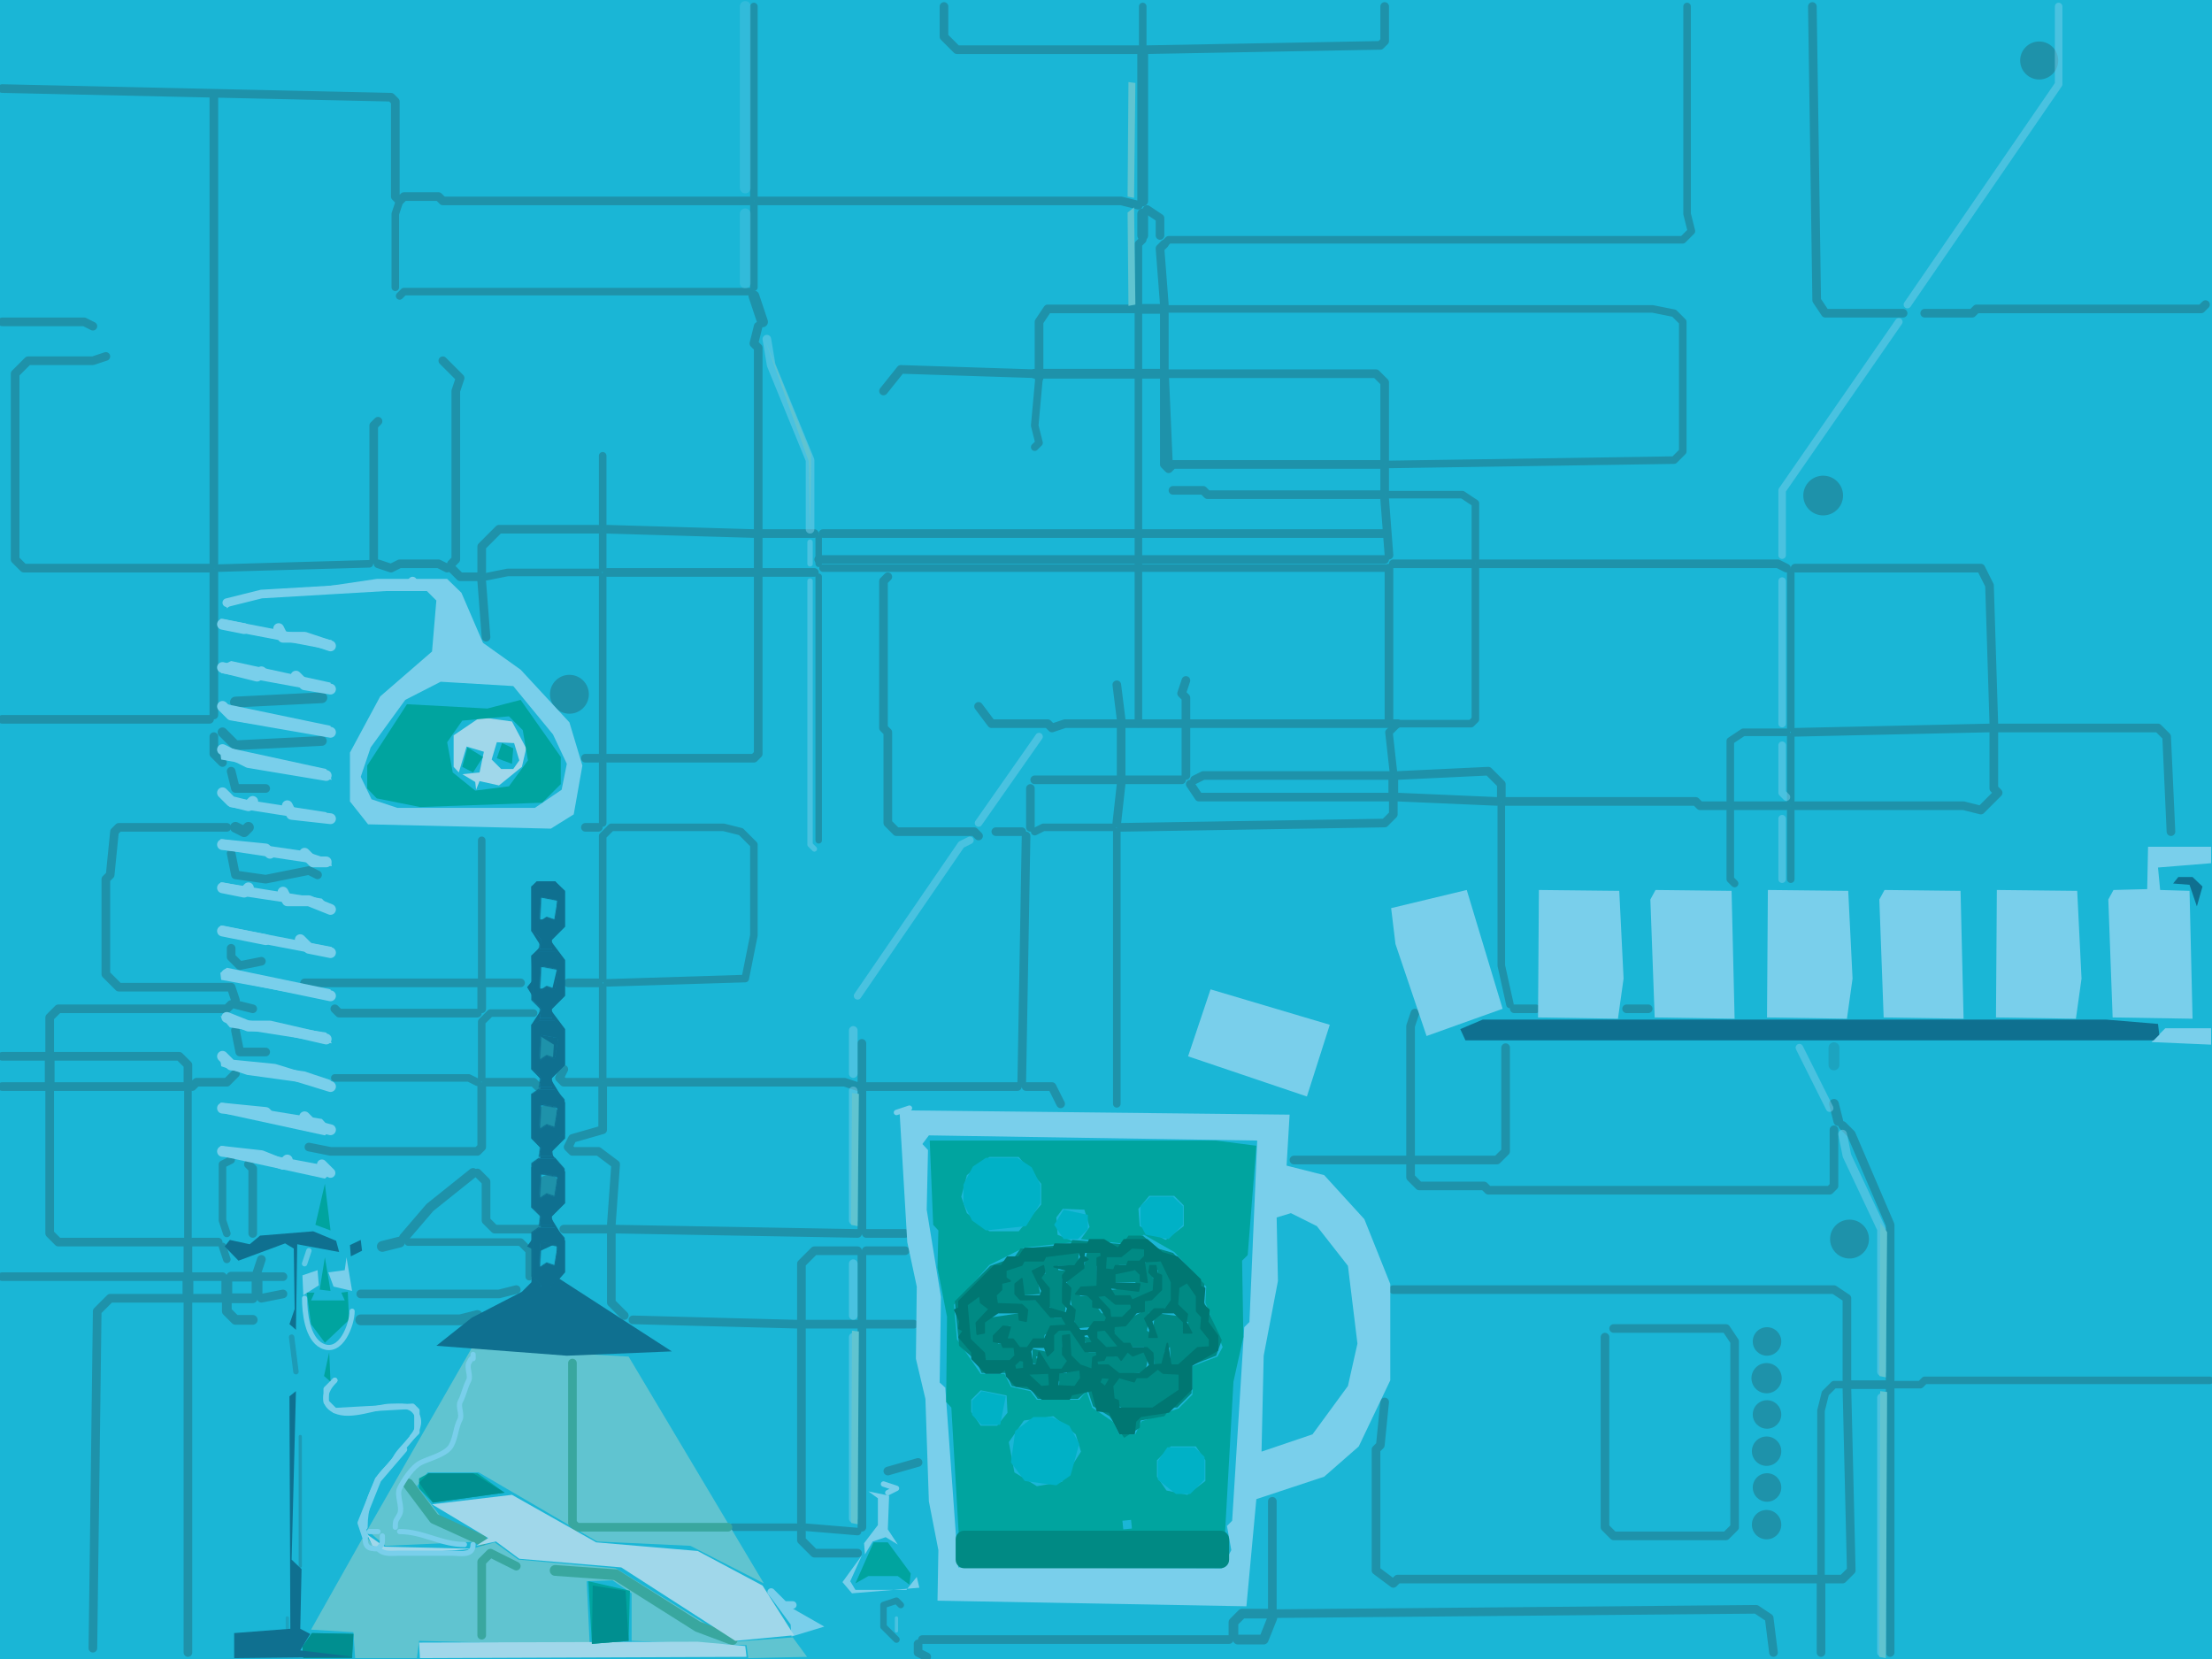
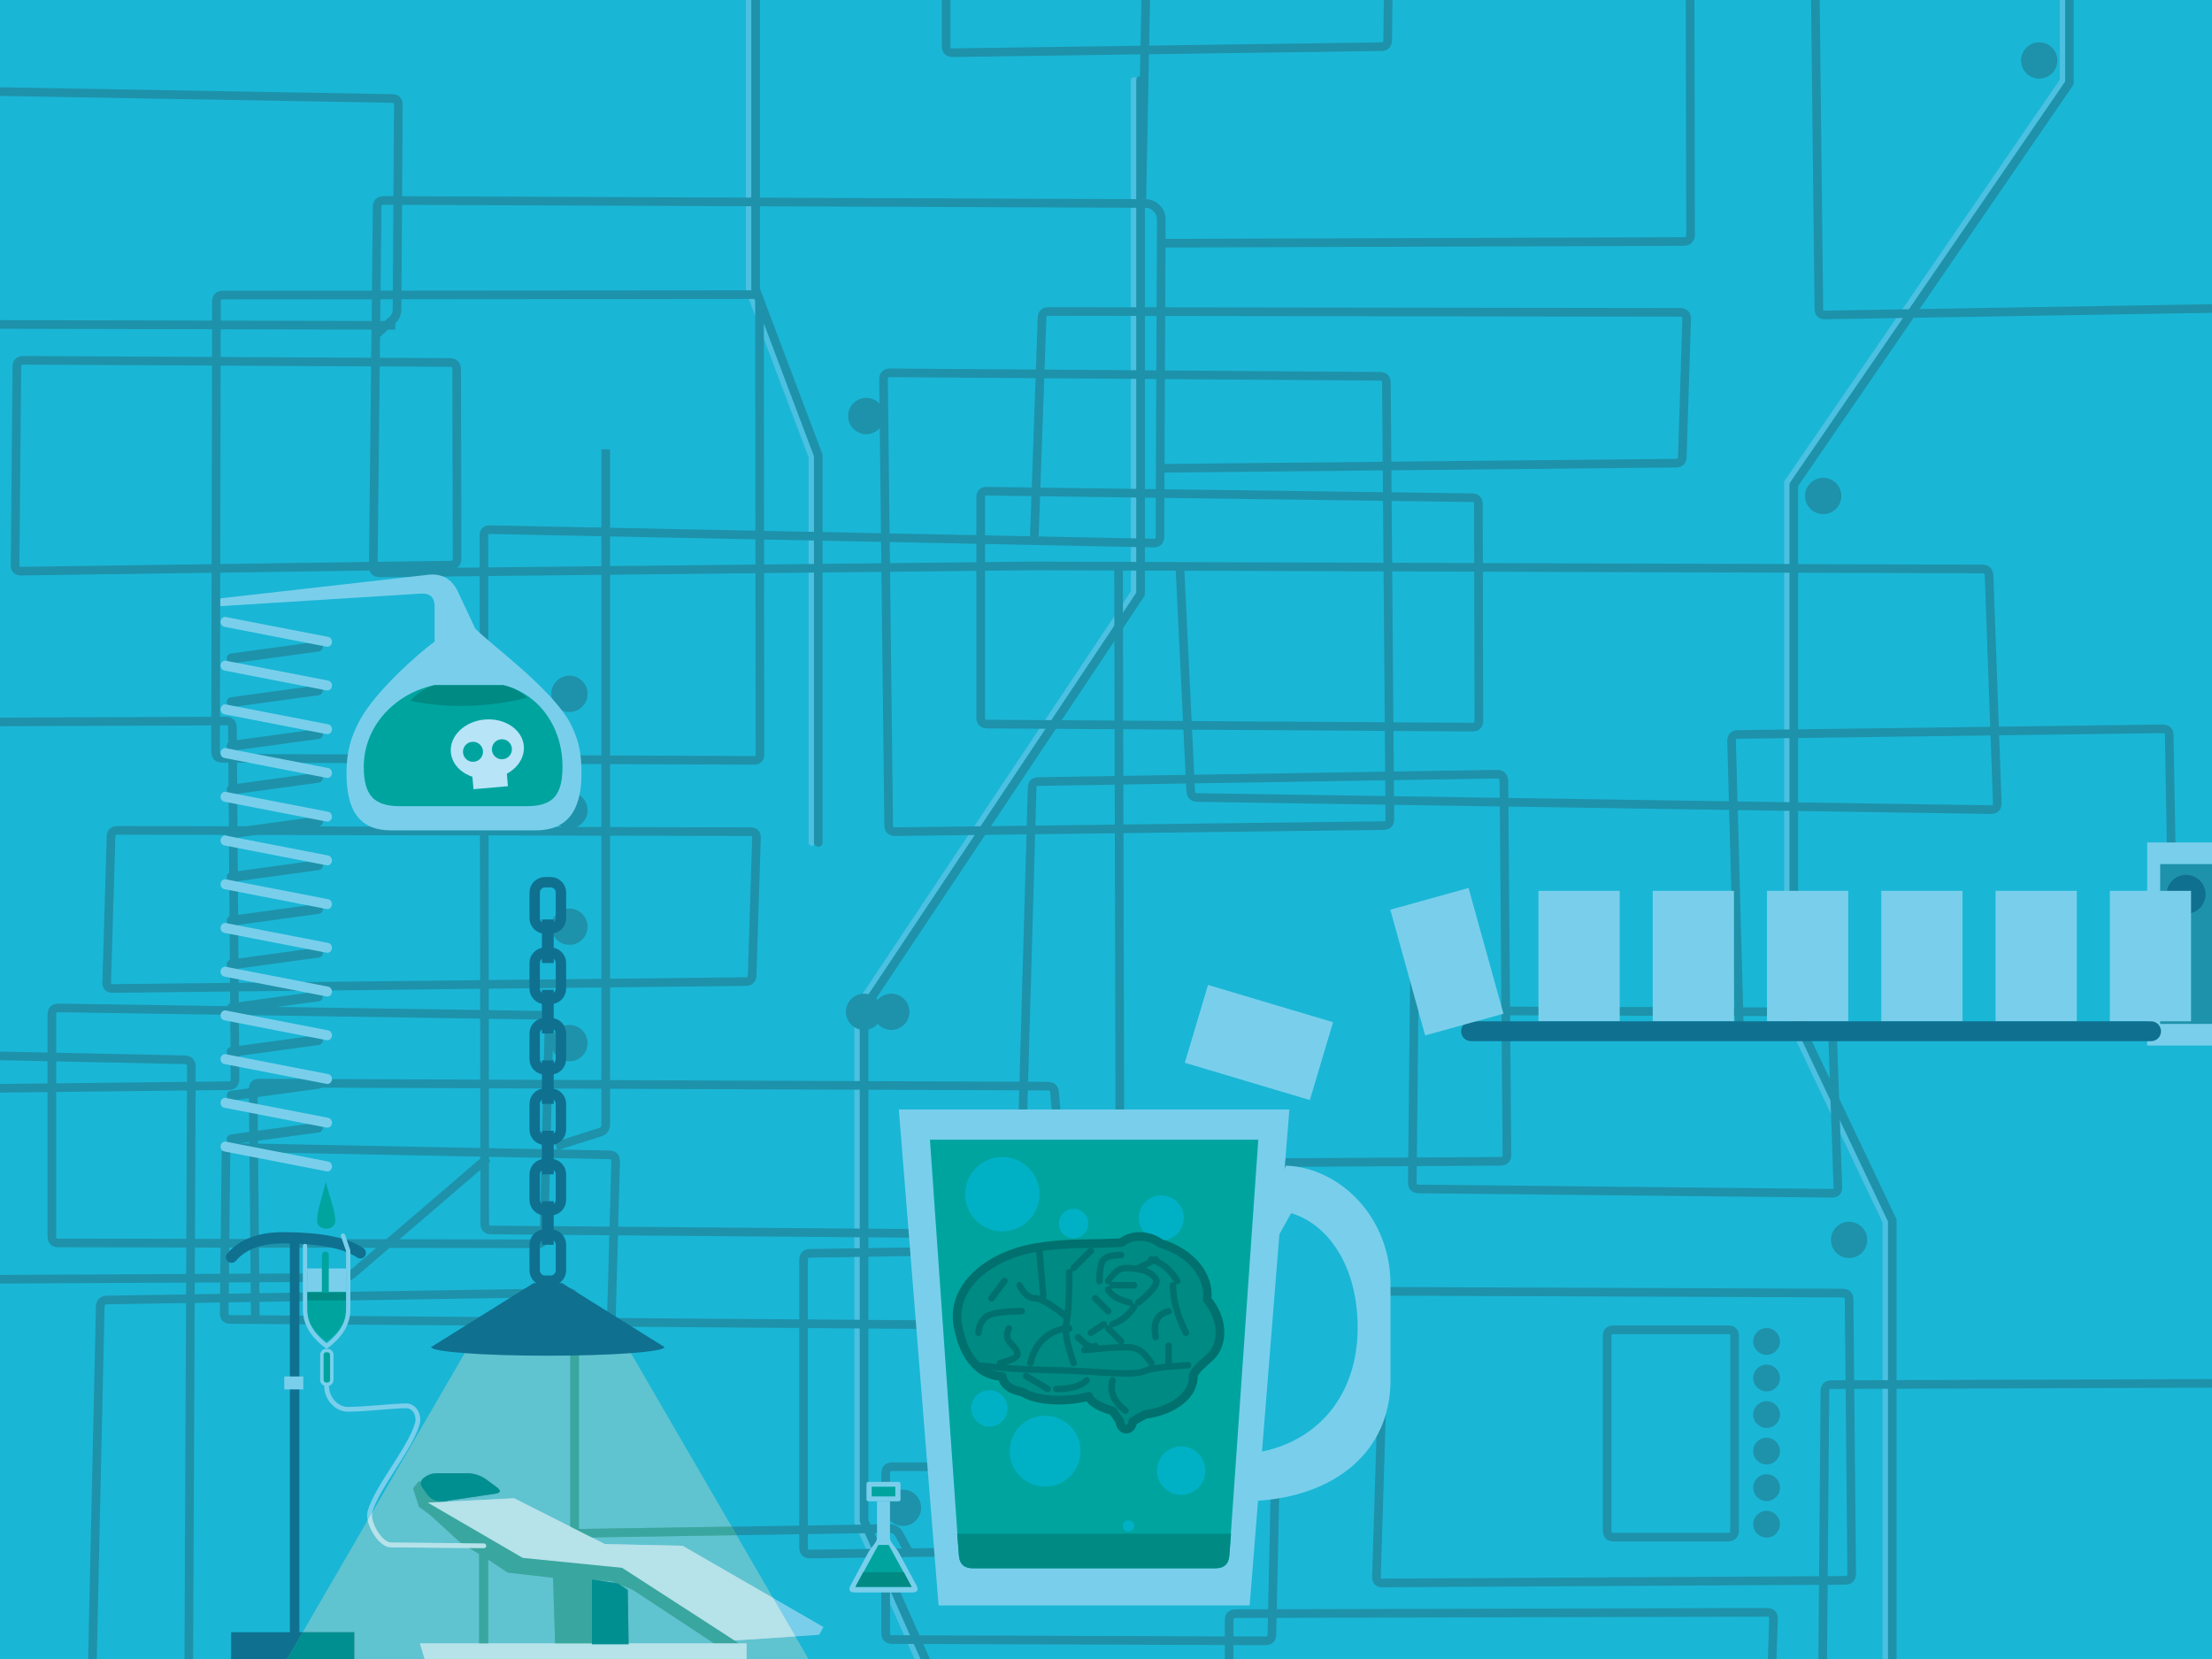
<svg xmlns="http://www.w3.org/2000/svg" viewBox="0 0 512 384" width="512" height="384">
-   <rect width="512" height="384" fill="#1ab6d6" />
-   <g id="lines">
-     <path fill="none" stroke="#1e92aa" stroke-width="0.75" stroke-opacity="0.5" stroke-linecap="round" stroke-linejoin="round" d="M66.5 374.5l0 3" />
-     <path fill="none" stroke="#1e92aa" stroke-width="2.5" stroke-opacity="0.5" stroke-linecap="round" stroke-linejoin="round" d="M424.5 246.5l0-4" />
-     <path fill="none" stroke="#1e92aa" stroke-width="0.75" stroke-opacity="0.75" stroke-linecap="round" stroke-linejoin="round" d="M69.5 332.5l0 30" />
-     <path fill="none" stroke="#1e92aa" stroke-width="1.25" stroke-opacity="0.75" stroke-linecap="round" stroke-linejoin="round" d="M67.5 309.5l1 8" />
-     <path fill="none" stroke="#1e92aa" stroke-width="1.5" stroke-opacity="1" stroke-linecap="round" stroke-linejoin="round" d="M189.5 130.5l0-6m0 9 0 61m19 177-1-1-3 1 0 5 3 3" />
-     <path fill="none" stroke="#1e92aa" stroke-width="1.75" stroke-opacity="1" stroke-linecap="round" stroke-linejoin="round" d="M258.5 255.5l0-63m-119-18 0-41m372 186-66 0-1 1-6 0m-298-93 32-1 2-10 0-21-3-3-4-1-26 0-1 1m-18 103 0-6-2-2-26 0m96-156 12 0m147 101-2-9 0-37m-77-115 112 0 5 1 2 2 0 30-2 2-66 1m-209 128 1-1 10 0m-11 1-1 1 0 13m-1 1-2-1-31 0m15-181 1-1 80 0m-123 64 35-1m-42 122 0 34m298-157 0-13-3-2-17 0m92 55-10 0-3 2 0 14m-261 41 0-33 1-1m-1-61 0-8m183 45 1-1 17 0 1-1 0-35m-19 37-1 1 1 9m-59-108 0-14 1-1m-66 299-12-1m53-161 2-1 16 0m-205 94-1-3 0-13 2-1m121-223 0-44m89 102 0-16m-152 107 0 32m279-225 0 48 1 4-2 2-119 0-1 1m-5-55 0 9m150 160 0 15m0-53 0 36m-362 123-1-3m188-185 1-1-1-4 1-11m-101 34 0-16m-48-56 0 17m323 137 0-16m-275 62 0-21m-1-96-21 0-5 1m289 71-1-1 0-16m-226-140 0 19m89 19 0-13m163 248-2 0-2 2-1 4 0 38m-282-188 0 14m45 163-15 0m-78-304 1-3m110 85 119 0m-58-28 0 64m0-82 0 82" />
-     <path fill="none" stroke="#1e92aa" stroke-width="2" stroke-opacity="1" stroke-linecap="round" stroke-linejoin="round" d="M175.5 124.5l0 7m-132 251 0-81m372-115 39 0 4 1 4-4-1-1 0-13m-203-2-12 0m-106 8 34 0 1-1 0-41m109 246-71 0m-136-146 1 1 32 0m216 33 0-30 1-3m-303-152-3 1-15 0-3 3 0 43 2 2 43 0m353 55 12 0m-364-21 0-33m-49 119 10 0m312 47 102 0 3 2 0 19m-229 40-10 0-3-3 0-2m-164-279-2-1-19 0m299 194 26 0m-184 17 0 16 3 3m121-293 54-1 1-1 0-8m1 130 0 35m-279 129-42 0m52-104-25 0-1 1-1 10-1 1 0 22 3 3 26 0 1 3m84 19-8 0-1-1 1-2m70 59 11 0m58-219 0 20 1 1m-183 22 3 1 2-1 9 0 2 1m-103 35 48 0m275 18 23 1m9 48-5 0m-76-67 0-5-1-1 1-3m-75 196 0-46m-13-1 12 0m-67-79 7 0m182 97-1 10-1 1 0 28 4 3 1-1 97 0m-145-198 45 0m90 215-1-8-3-2-111 1m-236-79 1-3m198-101 1-9m-59 108 9 0m-151-56-4-1m86 52-10 0m307 98 0-61m-201-71 1-57m190 128 1 42-2 2-4 0m-223-60 0-15m38-39 6 0 2 4m-135-122-4 0-2-2m7 120 0 14-1 1-34 0-5-1m119-142 12 0m-160 164-29 0-2-2 0-33m174 53 0-13 3-3 10 0m144-159 69 0 2 1m-142-18 7 0 1 1 40 0m-227-68-1-1 0-22-1-1-90-2m92 26 1-1 8 0 1 1 71 0m-61 181 8 0m342-59 37 0 2 2 1 22m-326-69 12 0m12 128 35 0m40-70 2 3 44 0m-267 64-2 2-7 0-1 1m215-85-1-8m179 161 0-36-9-21-2-2m-103-81 21-1 3 3 0 3m-121-21 3 4 13 0 1 1m-194-38 0-31m271 7 0-18-2-2-48 0m-249 295 1-78 3-3 17 0m252 47 0 25m-32-286-21 0m-106 105 3 0m-87 109-7 0m131-178 0-42-1-1 1-4m51 118-1-1-18 0-2-2 0-21-1-1 0-34 1-1m-145 167 5-1m445-229-1 1-52 0-1 1-11 0m-372 130-2-1-10 2-7-1-1-5m-11 54-30 0m227-165-31-1-4 5m-134 137 40 0m351-60-1-32-2-4-43 0m-155 49 13 0m146-179 1 68 2 3 18 0m-171 13 0-13m159 248 8 0m-168-266 0-4-3-2m-90-2 84 0 4 1m-198 248-5 0m140-10 9 0m-199-41-10 0m57 25 1 1 0 15m77-110 3 0m-87 120-7 0m215-104 61-1 2-2 0-3m-137 167 0-45m-46-56 0 10-7 2-1 2 1 1 6 0 4 3-1 14m58 1 0-32m-88-118 1 13m-69 141 0 6m241-165 36 0m-277 121 0-4-2-2-29 0m228-159 0-11 2-3 20 0m-158 59 1-1 0-39 1-3-4-4m38 49 34 0m207 101-5 0m-171 107 7-2m-36-206 12 0m-64 119-1-1-11 0m-52-28-5 1-2-2 0-2m87-97 34 1m225 63-6 0-1-1-44 0m-237 48 0-5m152-217-42 0-3-3 0-7m42 166 13 0m47-52 1 13m-271 159-6 0m155-46 0 9m225 11 0 13-1 1-79 0-1-1-15 0-2-2 0-3m-142 37-38-1m-6-55 55 0 3 1m-144-13 1 5 6 0m177-61 0 9m31-135-1 1 1 13m-145 214-10 0-2-2 0-9-2-2m311 111 0-16m-279-82 56 1m124-155 18 0m-229 2 0-6 4-4 23 0m322 46-45 1m-201 214-2-1 0-2m-161-204-2-2 0-4m221-62 1-1 48 0m2 72-43 0-2 1m-223 52-1 1-39 0-2 2 0 8m50-61-7 0-1-4m66 120-4 1-32 0m175-119-19 0m35-12 0 11m-188-50 0-31 1-1m149 95-6 0m90-79 0-5m-61 60 0 11m89 63 0 24-2 2-19 0m46 39 26 0 2 3 0 43-2 2-26 0-2-2 0-44m-113-142 17 0m-29 0-3 1m27-82-8 0m-23 0 29 0m1-1 1 23m-221-9 0-77.9m220 65.9 0-2m-67 38 118.6 0m-79.6-37-2 0m45 43-95 0m51-44 0 2m20 80-14 0m27 0 50 0m-49 1 0-7m-15 7 0-2" />
-     <path fill="none" stroke="#1e92aa" stroke-width="2.25" stroke-opacity="1" stroke-linecap="round" stroke-linejoin="round" d="M322.5 180.5l0 3m-271-14 3 3 20-1m220 203-2 5-6 0m-18-293-4 0m0-15 4 0m-216 230 0 2 2 2 4 0m366-50 1 4m-414-9 0-5m274 133 0-3 2-2 6 0m-235-73-5 0m5-5-5 0m40-9 6-7 10-8m155-185-25 0" />
-     <path fill="none" stroke="#1e92aa" stroke-width="2.5" stroke-opacity="1" stroke-linecap="round" stroke-linejoin="round" d="M110.5 304.5l-4 1-23 0m181-259 0-34m-190 149-20 1m210-108 0-5m-221 247 0 3m9-3 0 3m122-231 2 6m-84 213-4 1m-34-97 2 1 1-1m2 105 0 3" />
+   <defs>
+     <g id="network">
+       <path d="M0 21.2l90.8 1.6q1.4 0 1.4 1.5l-.3 47.3q0 1.5-1.1 2.5L87 77.5M51.6 68.3l122.7-.1q1.5 0 1.5 1.5l.1 104.9q0 1.5-1.5 1.4l-123-.5q-1.5 0-1.5-1.5l.2-104.2q0-1.5 1.5-1.5zM265.2 0l-.9 46M213 285.5l-99.3-.8q-1.5 0-1.5-1.5L112 124q0-1.5 1.5-1.4L267 125.7q1.5 0 1.5-1.5l0-1.7q0-1.5 0-3l.3-68.7q0-1.5-1.1-2.6l-.1-.1q-1-1-2.5-1L88.8 46.4q-1.5 0-1.5 1.5l-.9 83.2q0 1.5 1.5 1.5L238.5 131q1.5 0 3 0l217.3.7q1.5 0 1.6 1.5l1.9 52.7q0 1.5-1.5 1.5l-183.6-2.8q-1.5 0-1.6-1.5l-2.5-52M391.2 0l.1 54.3q0 1.5-1.5 1.6l-121.3.4m0 52.1 119.4-1.2q1.5 0 1.5-1.5l1-31.9q0-1.5-1.5-1.5l-146.2-.2q-1.5 0-1.5 1.5l-1.8 50.8m-10.9-10.7 112.2 1.5q1.5 0 1.5 1.5l.1 50.1q0 1.5-1.5 1.5l-112.3-.7q-1.5 0-1.5-1.5l0-51q0-1.5 1.5-1.4zM206 86.3l113.4.8q1.5 0 1.5 1.5l.8 101q0 1.5-1.5 1.5l-113 1.4q-1.5 0-1.5-1.5L204.5 87.8q0-1.5 1.5-1.5zM219 0l0 10.7q0 1.5 1.5 1.5l99.2-1.4q1.5 0 1.5-1.5l.1-9.3m98.9 0 .8 71.5q0 1.5 1.5 1.4L512 71.4M5.4 83.4l98.7.5q1.5 0 1.6 1.5l.1 43.9q0 1.5-1.5 1.5L4.9 132.2q-1.5 0-1.4-1.5l.4-45.8q0-1.5 1.5-1.5zM0 75.1l91.5.2M140.2 104l0 156.2q0 1.5-1.4 1.9l-10.1 3.2M27.2 192.2l146.5.3q1.5 0 1.4 1.5l-1 31.7q0 1.5-1.5 1.5L26.1 228.8q-1.5 0-1.4-1.5l1-33.6q0-1.5 1.5-1.5zM13.5 233.3 125.6 235q1.5.1 1.5 1.6l-1.2 49.8q0 1.5-1.5 1.5l-110.9-.2q-1.5 0-1.5-1.5l0-51.4q0-1.5 1.5-1.5zm231 24.2-.4-4.6q-.1-1.5-1.6-1.5L60 250.7q-1.5 0-1.4 1.5l.5 53.3M236.7 260l2.2-77.6q0-1.5 1.5-1.5l106.1-1.7q1.5 0 1.6 1.5l.7 86.6q0 1.5-1.5 1.5l-51.3.3M258.9 131l.3 127M0 167.1l52.3-.2q1.5 0 1.5 1.5l.6 81.4q0 1.5-1.5 1.5L0 251.9m213 54.7L53.3 305.4q-1.5 0-1.4-1.5l.4-36.8q0-1.5 1.5-1.5l87.2 1.7q1.5 0 1.5 1.5l-1 36.7M0 296.1l79.2-.4q1.5 0 2.6-1L112.9 268M0 244.4l42.8.9q1.5.1 1.5 1.6L43.7 384m166.8-24.5-2.4-4.4q-.7-1.3-2.2-1.3l-71.4 1.1q-1.5.1-1.5-1.4l0-52.8q0-1.5-1.5-1.5L24.8 300.9q-1.5 0-1.6 1.5L21.4 384M213 289.7l-25.5.4q-1.5 0-1.5 1.5l0 66.6q0 1.5 1.5 1.5l30.5-.4M295.1 346l-.7 32.3q0 1.5-1.5 1.5l-86.4-.3q-1.5 0-1.5-1.5l0-2q0-1.5 0-3l0-2q0-1.5 0-3l0-22q0-1.5 0-3l0-2q0-1.5 1.5-1.5l9.5 0M284.5 384l0-4q0-1.5 0-3l0-2q0-1.5 1.5-1.5l123.1-.3q1.5 0 1.4 1.6l-.3 9.2M327.4 225l-.5 48.7q0 1.5 1.5 1.5l95.5 1q1.5.1 1.5-1.4L424.2 240m-21.6-2-1.8-66.5q0-1.5 1.5-1.5l98.3-1.3q1.5 0 1.5 1.5l1.2 67.8M348 234l64 .2m-89.9 64.7 104.4.4q1.5 0 1.5 1.5l.6 63.4q0 1.6-1.5 1.6l-107.1.6q-1.5 0-1.4-1.5l2-64.5q0-1.5 1.5-1.5zm51.4 8.9 26.5 0q1.5 0 1.5 1.4l0 45q0 1.6-1.5 1.6l-26.5 0q-1.5 0-1.5-1.6l0-45q0-1.4 1.5-1.4zM421.9 384l.5-62q0-1.5 1.5-1.5l88.1-.3" fill="none" stroke-width="2" stroke-linecap="butt" stroke-linejoin="round" />
+       <g stroke="none">
+         <circle cx="131.8" cy="160.6" r="4.2" />
+         <circle cx="131.8" cy="187.55" r="4.2" />
+         <circle cx="131.8" cy="214.5" r="4.2" />
+         <circle cx="131.8" cy="241.45" r="4.2" />
+         <circle cx="408.9" cy="310.5" r="3.1" />
+         <circle cx="408.9" cy="318.96" r="3.1" />
+         <circle cx="408.9" cy="327.42" r="3.1" />
+         <circle cx="408.9" cy="335.88" r="3.1" />
+         <circle cx="408.9" cy="344.34" r="3.1" />
+         <circle cx="408.9" cy="352.8" r="3.1" />
+         <circle cx="472" cy="14" r="4.2" />
+         <circle cx="422" cy="114.8" r="4.2" />
+         <circle cx="428" cy="287" r="4.2" />
+         <circle cx="200" cy="234.2" r="4.2" />
+         <circle cx="206.3" cy="234.2" r="4.2" />
+         <circle cx="200.5" cy="96.3" r="4.2" />
+         <circle cx="209" cy="349" r="4.2" />
+       </g>
+     </g>
+     <g id="spring-turn" fill="none" stroke-linecap="round">
+       <path d="M25.7 6.2l-24 3" stroke="#1e92aa" stroke-width="2.5" />
+       <path d="M0 0 28.2 5" stroke="#79cfeb" stroke-width="2.5" />
+     </g>
+     <g id="skull-head-1_45">
+       <ellipse cx="0" cy="0" rx="5.3" ry="4.3" />
+       <rect x="-2.5" y="3" width="5" height="2.6" />
+       <circle cx="-2.1" cy="0.2" r="1.45" fill="currentColor" />
+       <circle cx="2.1" cy="0.2" r="1.45" fill="currentColor" />
+     </g>
+     <path id="str-light" d="M99 347.8l20-1 21 10.6 18 .4 32.6 18.8-1 1.8L170 379.7l-26-16.8-23-2.3zm-1.8 32.6 75.6 0 0 4.6-74.2 0z" />
+     <path id="str-line" d="M110.9 358H113v22.6h-2.1zm17.1 6.8 9 .8 0 15-8.5 0zm-31-22 24 17 23 2.2 27 18.4-5.7 0L146.5 368l-5-2-13.5-.8L117.5 364l-4.5-3-6.5-4-7-6.4L97 348.8l-1.4-4.3z" />
+     <path id="str-dark" d="M137 365.6l6 .9 2.3 1.5 .2 12.6-8.5 0zM98.2 342l0 0q1.3-1 3-1l6.8 0q2.5 0 4.5 1.4l2.3 1.7q2 1.4-.5 1.7l-11.6 1.7q-2.5.3-3.9-1.7l-1-1.4q-1-1.4.4-2.4zM53.5 377.8l28.5 0 0 7-28.5 0z" />
+     <path id="iv-tube" d="M75.6 320.8c0 3 2.4 5.4 4.9 5.4 4 0 10.5-.8 13.5-.8 2 0 3.1 2.2 2.6 4.1-1.6 5.8-9.4 14.7-11 20.5-.6 2.4 2.4 7.6 4.9 7.6 4 0 17.5.2 21.5.2" fill="none" stroke-width="1.1" stroke-linecap="round" stroke-linejoin="round" />
+     <clipPath id="beam-0">
+       <path d="M107.8 312.8l38 0 41.8 72L66 384.8z" />
+     </clipPath>
+     <path d="M-3.3 0H3.3L27 14.8a27 2 0 0 1-54 0z" id="lamp" />
+     <g id="chain-link" fill="none">
+       <path d="M0-16.3V-3.7" stroke-width="3.4" />
+       <rect x="-3.8" y="-6.7" width="7.6" height="13.4" rx="3" stroke-width="3" />
+     </g>
+     <g id="beaker">
+       <path d="M44.4 13c12.6.5 24.2 12 24.2 27.5V62.7C68.6 79 56 89.5 37.5 90.6L30 52zM38.8 79.2C52 76.5 61 66 61 50.5 61 36 54 26.5 45.6 24L30 52z" fill="#79cfeb" fill-rule="evenodd" />
+       <path d="M-45.2 0 45.2 0 36 114.8l-72 0z" fill="#79cfeb" />
+       <path d="M-38 7 38 7l-6.7 96.2q-.2 3-3.2 3l-56.2 0q-3 0-3.2-3L-38 7z" fill="#00a49f" />
+       <path d="M-31.7 98.2l63.4 0-.4 5q-.2 3-3.2 3l-56.2 0q-3 0-3.2-3l-.4-5z" fill="#008a84" />
+     </g>
+     <rect x="-9.4" y="-15.1" width="18.8" height="30.2" fill="#79cfeb" id="block" />
+   </defs>
+   <rect x="0" y="0" width="512" height="384" fill="#1ab6d6" />
+   <g>
+     <path d="M173.4-1l0 68.3 14.5 38.4 0 89.3" fill="none" stroke="#4bc0e0" stroke-width="1.5" stroke-linecap="round" stroke-linejoin="round" />
+     <path d="M174.9-1V67l14.5 38.4V195" fill="none" stroke="#1e92aa" stroke-width="2" stroke-linecap="round" stroke-linejoin="round" />
  </g>
-   <circle cx="472" cy="14" r="4.4" fill="#1e92aa" />
-   <circle cx="422" cy="114.7" r="4.6" fill="#1e92aa" />
-   <circle cx="131.8" cy="160.7" r="4.5" fill="#1e92aa" />
-   <circle cx="126.8" cy="242.6" r="3.1" fill="#1e92aa" />
-   <circle cx="126.7" cy="258.8" r="3" fill="#1e92aa" />
-   <circle cx="126.9" cy="275" r="3" fill="#1e92aa" />
-   <circle cx="428.1" cy="286.8" r="4.5" fill="#1e92aa" />
-   <circle cx="409" cy="310.5" r="3.3" fill="#1e92aa" />
-   <circle cx="408.9" cy="319" r="3.5" fill="#1e92aa" />
-   <circle cx="409" cy="327.4" r="3.3" fill="#1e92aa" />
-   <circle cx="408.9" cy="335.9" r="3.4" fill="#1e92aa" />
-   <circle cx="409" cy="344.3" r="3.3" fill="#1e92aa" />
-   <circle cx="408.9" cy="352.9" r="3.4" fill="#1e92aa" />
-   <path fill="none" stroke="#79cfeb" stroke-width="2.5" stroke-opacity="0.25" stroke-linecap="round" stroke-linejoin="round" d="M172.5 1.5l0 42m0 22 0-16" />
-   <path fill="none" stroke="#79cfeb" stroke-width="0.75" stroke-opacity="0.5" stroke-linecap="round" stroke-linejoin="round" d="M207.5 374.5l0 3" />
-   <path fill="none" stroke="#79cfeb" stroke-width="1.25" stroke-opacity="0.5" stroke-linecap="round" stroke-linejoin="round" d="M188.5 196.5l-1-1 0-61m0-9 0 5" />
-   <path fill="none" stroke="#79cfeb" stroke-width="1.75" stroke-opacity="0.5" stroke-linecap="round" stroke-linejoin="round" d="M416.5 242.5l7 14m18-186 35-51 0-18m-64 127 0-15 27-39m-215 120-2 1-24 35m214-27 0-14m-186 1 14-20m172 2 0 11 1 1m-1-17 0-33" />
-   <path fill="none" stroke="#79cfeb" stroke-width="2" stroke-opacity="0.5" stroke-linecap="round" stroke-linejoin="round" d="M197.5 238.5l0 10m0 56 0-12m0 59 0-42m-20-231 1 6 9 22 0 16m248 260 0-59m-238-71 0 30m229-20 1 5 8 17 0 33" />
-   <path fill="none" stroke="#79cfeb" stroke-width="1.25" stroke-opacity="0.75" stroke-linecap="round" stroke-linejoin="round" d="M70.5 292.5l1-3" />
-   <path fill="none" stroke="#79cfeb" stroke-width="1.25" stroke-opacity="1" stroke-linecap="round" stroke-linejoin="round" d="M77.5 319.5l-2 2 0 3 2 2 18-1 1 1 0 5-1 1m109 11 3 1-2 1m5-89-3 1" />
-   <path fill="none" stroke="#79cfeb" stroke-width="1.5" stroke-opacity="1" stroke-linecap="round" stroke-linejoin="round" d="M84.5 355.5l-1-3 4-10 6-7" />
-   <path fill="none" stroke="#79cfeb" stroke-width="1.75" stroke-opacity="1" stroke-linecap="round" stroke-linejoin="round" d="M178.5 368.5l3 3 2 0" />
-   <path fill="none" stroke="#79cfeb" stroke-width="2" stroke-opacity="1" stroke-linecap="round" stroke-linejoin="round" d="M52.5 139.5l8-2 34-2 1-1" />
-   <path fill="none" stroke="#79cfeb" stroke-width="2.25" stroke-opacity="1" stroke-linecap="round" stroke-linejoin="round" d="M74.5 269.5l2 2" />
-   <path fill="none" stroke="#79cfeb" stroke-width="2.5" stroke-opacity="1" stroke-linecap="round" stroke-linejoin="round" d="M75.5 240.5l-13-3-5 0-5-2m-1 31 9 1 5 2 1-1m10-119-6-2-5 0-1-2m6 52 2 2 3 0m1 31-24-5m-1-52 6 3 18 3m-24 77 10 1 1 1m14-38-5-1-2-2m7-48-23-4-2-2m0 42 5 1 1-1m-6-51 8 2 1-1m16 55-5-2-5 0-1-2m-14-62 5 1m6 52-1-1-10-1m25-6-9-1-1-2m-15 58 2 2 10 1 13 4m0 10-4-1-2-2m-9-41-10-2m17-59 2 2 6 1m-18 26-1 1-4-1-2-2" />
-   <path d="M239 362.2l42.8.3zm-167 15 9.8.6 .4 6 14.3 0 .5-4 39.5 1-.7-14.8 6-.2 4.4 3 0 11 26.6 1 .4 3 13.6-.3-3.3-4.5L170 380l-27.5-17L120 361l-5.5-4-10.7 3L87 359l-2.5-4zM435.2 322l-.2 61.5 1.5.3 .3-61.6zM85 354.2l4.2 3.6 22.3-1L102 351l-5.5-7 2.5-3.2 11.8 0 27.4 16 21.6 1 17 8.7L145.5 314l-36.3-2zM197.2 308l-.2 44.5 1.5.3 .3-44.6zm238-25-.2 35.5 1.5.3 .3-33.6zm-238-30-.2 30.5 1.5.3 .3-30.6zm-10-119 .3 62.8zm-10-55 10 27.8 .3 16 .3-17.6zm85.3-31L261 49.2l.2 21.6 1.6-.3zm-1.3-29L261 45.5l1.5.3 .3-26.6z" fill="#60c4d0" fill-rule="evenodd" />
-   <path fill="none" stroke="#39a79f" stroke-width="2" stroke-opacity="1" stroke-linecap="round" stroke-linejoin="round" d="M168.5 353.5l-35 0-1-1 0-37m-13 47-6-3-2 2 0 17" />
-   <path fill="none" stroke="#39a79f" stroke-width="2.5" stroke-opacity="1" stroke-linecap="round" stroke-linejoin="round" d="M169.5 379.5l-8-3-19-12-14-1m-34-20 6 8 11 5" />
-   <path d="M152 380.2l13.8.3zm26-11 5 6.8 .2 2.8 7.6-2.3zm17-3 2.2 2.6 15.6-1.3-.6-2.5-2.4 3L198 368l-1.2-2 2.7-6zm-105-7 16.8.3zm52-2 8.8.3zm59-12 2.2 1.6 0 6.2-3.2 4.2 .2 2.6 1.8-3 3-1 2.8 1.7-2.3-3.5 .3-7.8zm-124-19 9.8.3zm10-1 8.8.3zM73.5 294 70 295.2l.2 4.6 3.6-2.3zm6.7-3-.4 3-3.8.5 1.2 3.3 4.3 1zM51 265.2l1.2 2.6 23 5 1.6-1.3-.3-1.5zM208.2 257l1.8 30.5 2.2 10.3-.2 16.7 2.2 9.3 .8 23.7 2.2 11.3-.2 11.7 71.5 1.3 2.3-24.8 15.7-5.2 8-7 7.3-15.3 0-22.3-6-15L306.5 272l-8.7-2.2 .7-11.8zm90.6 23.8 6 3L312 293l2.2 18-2.2 9.8L303.8 332 292 336l.5-22.2 3.3-17.3-.3-14.7zm-83.8-18 76 1.2-1.8 42-1.2 1.2L285.2 352l-1.2 1.2 1 5.6-2.2 4.2-61-.2-3-41.6-1.3-1.2 .3-19.8L214.5 280l.3-13.8-1.3-1.4zM51 255.2l1.2 2.6 23 5 1.6-1.3L74.5 259zm0-10 .2 1.6 6 2 19.6 2.7-.3-1.5-6-2zm447-4 13.8.6 0-3.8-10.6 0zm-447-6 2.2 2.6 23.6 3.7L75.5 239zM280.2 229 275 244.5l27.5 9.3 5.3-16.6zM51 225.2l.2 1.6 25.6 4.7-.3-2.5-24-5zm0-11 1.2 2.6 24.6 4.7 0-2.3zM462.2 206l-.2 29.5 18.5.3 1.3-9.3-1-20.3zm-26 0-1.2 2.2 1 27.3 18.5.3-.7-29.6zm-53 0-1.2 2.2 1 27.3 18.5.3-.7-29.6zm-27 0-.2 29.5 18.5.3 1.3-9.3-1-20.3zm-16.7 0L322 210.2l1 8.3 7.2 21.3 17.6-6.3zm69.7 0-.2 29.5 18.5.3 1.3-9.3-1-20.3zM51 204.2l1.2 2.6 24.6 3.7L74.5 208zM497.2 196l-.2 9.8-7.8.2-1.2 2.2 1 27.3 18.5.3-.7-29.6L500 206l-.5-5.2 12.3-1 0-3.8zM51 194.2l1.2 2.6 24.6 3.7-.3-1.5-6-2zm0-10 2.2 2.6 23.6 3.7L75.5 188zm0-10 .2 1.6 25.6 4.7L75.5 178l-23-5zm0-10 3.2 2.6 22.6 3.7-.3-2.5-24-5zm0-10 .2 1.6 25.6 4.7-.3-2.5-23-5zm0-11 1.2 2.6 24.6 4.7 0-2.3zm1-4 .5 1.6 2.5-2 24-2 19.8 0L101 139l-1 11.8L88 161.2l-7 13 0 11.3 4.2 5.3 42.3 1 5.3-3.3 2-11.3-3-10L120.5 155l-8.7-6.2-5-11.6-3.3-3.2-16.3 0zm31.5 40.6 2.3-6.8 8-11 8.2-4.2 16.8 1L128 170l3.2 6.8-1.2 6-6.2 4.2L92 187l-6-2z" fill="#79cfeb" fill-rule="evenodd" />
-   <path d="M97 380.2l.2 3.6 75.6-.3-.3-2.5-11-1zm-12-25 1.2 2.6 5 2 18.6-1.3L89 358zm15-7 13 7.8-2.8 1.8 4.6-1 5.4 4 23.6 2 26.4 17 13.6-1.3L176.5 367l-15-8L138 357l-19.5-11zM118.5 167l-7.3-1-6.2 4.2 0 7.3 1.2 1.3 1.8-6 4 1.2-1 4.8-4 .4 3 1.8 .2 1.8 .8-2 4.5 1 5.3-4.3 1-4.3zm-3.5 4.8 4 .2 1.2 4-1.4 2-2.8 0-2.2-2.2z" fill="#a0d7ea" fill-rule="evenodd" />
-   <path d="M70 381.2l.2 1.6 11.3 0 .3-4.6-9.6-.2zm131-14 5.8.3zM136.2 366l.8 14.5 8.5-.7 .3-11.6zm66-9-4.2 9.5 3-1.7 6.8 0 2.7 2 .3-2.6-5.3-7.2zM97 342.2l0 2.3 3.2 3.3 16.6-2.3-6.3-4.5-11.3 0zM76.2 313 75 318.5l1.5 1.3zm4.3-14-1.5.2 .8 1.8L72 301l.8-1.8-1.8 0 1 7.3 3.2 4.3 5.6-5.3zm-5.3-8L74 298.5l2.5.3zm0-17L73 283.5l3.5 1.3zm140-10 .8 19.5 1.2 1.3-.2 8.7 2.2 11.3-.2 19.7 1.2 1.3 1.8 30.7 2-1.7 59.5 1 2-36 2.3-10.3-.3-17.7 1.3-1.3 2-25.3-9.3-1.2zm44.6 88 2-.2 .2 2-2 .2zM271 334.8l5.8 0L279 338l0 4.8-4.2 3.2-4.8-1-2.2-3.2 0-3.8zm-34-6 6.8-1L249 332l1.2 4-4.4 7-5.8 1-5.2-3.2-1.3-7zm-10-7 6 1.2 .2 4-2.4 3-3.8 0-2.2-3.2 0-2.8zm19-42 5 .2 1.2 4-2 2.8 9.3 1 5.3-2 7 4 7.4 8-.2 3.7 4 10.3-1.2 2.2-5.8 2.2 0 6.6-3.2 3.2-8.6 3-1.4 3-3.8 0-1.2-2.8-5-3.4-1.3-3.8-1.7 2-9.8 0-1.5-2-4.5-1-1.5-3-5.5 0-5.5-8-.7-8 8.2-9.2 8-4 11.8-1.3-4-1.7-.3-4zm20-3 5.8 0L274 279l0 4.8-4.2 3.2-6-3.2-.3-4zm-37-9 6.8 0L241 274l0 4.8-5.2 6.2-6.8 0-5.2-4.2-1.3-3.8 1.3-5zM108.2 173l-1.2 4.5 2.5 1.3 2.3-3.6zm8-1-1.2 3.5 3.5 1.3 .3-3.6zm13.6 3.2L120.5 162l-7.7 2-18.6-1L85 177.2l0 5.3 2.2 2.3 10 2 28.3-1 4.3-4.3zM107 166.8l10.8-1L121 169l1.2 7-4.4 6-7.8 1-5.2-4.2-1.3-7z" fill="#00a49f" fill-rule="evenodd" />
-   <path d="M270.2 335l-2.2 3.2 0 4.3 4.2 3.3 3.3 0 3.3-3.3 0-5.3-2.3-2.2zm-31-7-4.2 3.2-1 7.3 3.2 4.3 7.3 1 3.3-2.3 2-7.3-2.3-4.2-4-2zm-12-6-2.2 2.2 0 3.3 2.2 2.3 4.3 0 1.3-6.6zm19-42-2.2 3.5 2.2 3.3 3.3 0 2.3-2.3 0-3.3zm20-3-2.2 2.2 0 4.3 1.2 2.3 5.3 1 3.3-3.3 0-4.3-2.3-2.2zm-41-7-2.2 4.2 0 4.3 2 4 3.2 2.3 9.3-1 3.3-5.3 0-4.3-2-4-3.3-2.2-7.3 0z" fill="#00b1c6" fill-rule="evenodd" />
-   <path d="M70 381.2l.2 2.6 11.3 0 .3-5.6-9.6-.2zM137.2 367l-.2 13.5 8.5-.7-.7-11.6zM262 354.2l18.8.3zm-37 0 34.8.3zm-128-11 3.2 4.6 16.6-2.3-7.3-4.5-10.3 0zm-24-42 5.8.3z" fill="#008f90" fill-rule="evenodd" />
-   <rect x="221.2" y="354.3" width="63.3" height="8.7" fill="#008a84" rx="2" />
-   <path d="M282.8 310.2l-4.3-9.2 .3-3.8-7.3-7.2-3.5-1-3.5-3-3.3 0-1.4 2-11.6-1-.4 1-11.6 1-1.4 2-5.6 2-8.2 8.2 1 10.3 4 3.5 1.2 2.8 5.6 0 1.4 3 4.6 1 1.4 2 9.3 0 2.3-2 1.2 3.7 3.8 2.3 3.4 5 3.6-2.3 .2-1.7 5.5-1 1.5-2 1.5 0 3.3-3.3 0-6.5 5.7-2.2zm-26 13.8 4.2 2.8-3 .2zm1-4.2L256 323l-.2-2zm-13.8-1 1.2 1-.4 3.2-1.3-1zm13.8-.8 6-.2 .2 1-6 .2zm-23 0 2-.2 .2 1-2 .2zm16 1.8 2-1.3L251 318l0-1.2 5 .2-2.2 3zm-8-2.8 4-.2 .2 1-4 .2zm32.2-2-1.2 2-2-.2zm-39.2-1.2 .2 1-2 1.2-.2-1zm22-.8 2-.2 .2 1-2 .2zm-10.8-.2 2.8 4.2-2-.2zm23.8-1 .2 4-6 2.2 .8-4 1.2 0 .2 1.8 2.3 0 0-3zm-14 0 .2 1-3 2.2-.2-1zm1-1.8 3.4 1.8 3.6 0 .2 1-4 .2zm-11.8-.2 1 .2-.2 2-1-.2zm-2.2-2-1 5.2-3.8-.8 0 3.3 1.5.3-.7-1.8 1-.2 1.2 3-4 1.2-.2-6 3.7-1.2 .3-1.8zm-10-1-1.8 2.4 1 1.6-2 .2-.2-2zm40.2-1 1 .2-.2 2-1-.2zm-19.2.2 4-.2 .2 1-2 .4 1 .8-1 1zm11.2-2.2 1.2 1-.4 4.2-1.3-1zm1.8-.8 2.7-.2 1.3-2 2.2 4-6-.8zm-4-2.2 .2 3-4 2.2-.2-1 3-2.5-2-1.5zm-11 .2 4.2 2.8-2 .2zm-25 0 2-.2 1.4 2 5.6 0 .2 1-8 1.2 .8-1.8zm29-1 2-.2 .2 1-2 .2zm10-1.2 .2 1-2 1.2-.2-1zm-17 .2 3-.2 .2 1-3 .2zm-9.8-3.2 2 1.2 0 4.5 2.2 2.3 2.3 0 .3-2.8 1-.2 1.2 6.7 5-.5-1 1.2 .8 1.8-3.8-.8 2.2 2.6 2.6-1-1 2.2-1.8 0-3.5-5-3.7-.2 .2-1 2.5 0 0-1.8-3.5 0-3.5-4-3.7-.2 .2-1 3.8-.3zm-7.2 0L230 300l-.2-2zm-3 0L228 299l-.2-2zm45-1L272 299l-1.2-4 1.7.8zm-7.8-1 1 .2-.2 2-1-.2zm-27.2.2 2-.2 .2 1-2 .2zm14-1 1.4.8 0 4 .8-2 1.2 1 5.6 0 .2 1-9 1.2zm13-2 3-.2 .2 1-3 .2zm-.8 0-2.2 3-5-.2 .2-1 4.5 0zm-10.2-2 2-.2 .2 1-2 .2zm-4-.2-.8 4-4 3.4 0 2.6-1 .2-.2-3 2-1.8L245 294l-.2-1 4.7-.2 .3-3.8z" fill="#008a84" fill-rule="evenodd" />
-   <path d="M222 301.2l0 1.6-1 .4 1.2 2.6-.2 1.7 1 .5-1 1.5 3 3.5 0 1.5 3.2 3.3 3.3 0 1.3-1 .2 1.7 2.2 2.3 2.6 0 3.4 3 6.3 0 .5-1 4.8-1 1.2 4.7 2.8.3 2.4 5 3.3 0 .3-2.8 1.2-1.2 6.5-1 5.3-5.3 0-5.5 6-3.5 0-3.3-2.3-3.2 .3-2.8-1.3-1.2 .3-3.8-1-.4 0-1.6-5.3-5.2-3.5-1-3.5-3-5.3 0-1.4 2-3.3-2-3.3 0-.4 1-7.6 0-.4 1-6.6 0-1.4 2-2.6 0-1.4 2-1.6 0zM254.5 320l.5-1.2 2 .2-1.2 2zm-16.7-2 5-.2 .2 3-2 .2zm35.2 0 0 3.8-6.2 4.2-7.8 0-.2-1.8-1-.4-.3-3 1.5-2 3.5 1 .5-1 2.5 0 2.5-2 1.2 1zm-23-1 .2 2-1.4 2-4-.2 .2-3zm-14-2.2 1 .2 0 1.8-2 .2-.2-1zm30.2 1.2-2.4 2-4.8 0-2.5-2-2.5 0-.2-1 1.7-.2 .5-1 2.8 0 .7 1 1.5-2 1.2 1 2.6-1zm-15.4-7 1-.2 1.2 2-2 .2zm3-1 2-.2 3.2 4-3 .2-2.2-2.2zm-15.3 4.8 .5-1 2.8 0 .7 2 1.3-1.3 0-3.5 1.2-1.2 2.8 0 3.4 5 2.6 0 .2 1-1 .4-.2 2.8-2.8-1-2.2-2.2-.3-4.8-1.5.2 0 4.3 1.2 1.5-1.4 2-2.8 0-2.5-4-.5 2.8-1 .2zM253.8 300l2-.2 2.4 2 3.6 0 .2 1-2.2 2.2-2.8 0-.2-1.8zm4.2-5.2 4.8-1L264 295l0 1.5 1.5.3-.7-4.8 4-.2 2.4 5 0 4.2-1.4 2-2.6 0-2.2 2.2 1.2 2.6-.2 1.7 1.8 0-1.3-3.7 2.5-2 2.8 0L274 306l0 2.5 1.8 0-1.3-2.5 .3-1.8-2.3-2.2 .3-4 2-1.2L277 300l0 3.5 1.2 1.3-.2 2.7 2 2.5 0 1.8-2.8.2-4.4 4-1.8 0-.8-5-1.2 4.8-2 .2-.2-2.8-1.3-1.2-3.5 0-.5-1-1.5 0-2.2-2.2 0-1.8 2.7-.2 2.5-3 1.8-.3 0-2.5 1.7-.2 2.3-2.3 0-3.3-1-.4-.3-1.8-1.3 0-.2 1.5 1.2 1.3-.2 3-5 2.2-.5-1-3.5 0-1.2-2 6.7.8 .3-1.6L258 297zm-3.2-5 .2 1-1 .4 0 6.6-3.8.2-1.2 1.5 2.8.3L253 301l0 1.5 1.8.3 1.4 2.2-.4 1-2.6 0-1.4 2-1.8 0-1.5-2 .3-2.8-1.3-1.2 .3-3.8-1.3-1.4 4.3-3.3 0-1.5 1-.5-1-.7 .2-1zm-5 0 .4 1.2-1.4 2-4.8.2 3 .8-1 1.2 0 6.3 1.2 1.3-.4 1.2-4-1.2 0-4.6-2-2.4 1-1.3-.3-1.5-2.5 1.2 2.2 4.6-.4 1.2-3.8 0-.5-4-1.5 1.2 0 2.3 1.2 1.3 3.6 0 3.4 4 2.6 0 1.2 2-3.8.2-1.4 3-2.6 0-1.4 2-1.8 0-1.5-2-1.5 0 .8-2.8-1.6-.2-2.2 2.2 0 1.3 1.8.3 .4 1 2.6 0 .2 2-1.2 1.2-5.8 0-.2-1.8-3.3-3.2-.7-8 3-2.2 .2 1.7 2 1.5-3 3.2 .2 2.6 1.6-.3 0-2.5 3.2-2.2 4.8 0 .2 1.7 1.5.3 .3-2.6-1.3-1.2-5.7-.2-.3-2 1.3-1.3 0-1.5 2-.5-1-.7 0-1.8 3.7-1.2 .5-1 4.5 0 .5-1zM265 289l0 1.8-1.2 1.2-2.6 0-.4 1-2.6 0-.4 1-2-.2 .2-3 3.5 0 2.5-2z" fill="#007772" fill-rule="evenodd" stroke="#007772" stroke-width="0.4" stroke-linejoin="round" />
-   <path d="M68.5 322 67 323.2l.2 53.8-13 1 0 5.8 27.6-.3L69.5 382l2.3-3.8L69.5 377l.3-13.8L67.5 361zm15-35L81 288.2l.2 2.6 2.6-1.3zm-30.3 0L52 288.5l3.2 3.3 10.8-4 2 1.2 .2 14L67 306.5l1.5 1.3 .3-19.8 9.7 1.8-.7-2.6L72.5 285l-12.3 1-2.4 2zM338 238.2l1.2 2.6 159.3 0 1.3-1.3-.3-2.5-12-1-144.3 0zM124.2 204l-1.2 1.2 0 10.3 2.2 3.5-2.2 2.2 .2 5.8-1.2 1.5 3.2 5.3-2.2 3.4 0 10.3 2.2 2.3-.2 3-2 .4 0 10.3 2.2 2.3-.2 3-2 1.4 0 9.3 2 1.5 .2 3-3.2 4.5 2.5 1.3 4.3-2 .4 5.2-2.4 3-3.6-2-.2 2.8-2.2 2.2-11.6 6-8.2 6.5 30.2 2.3 24.3-1-26-16.8 1.3-1.5 0-7.3-3.3-5.4 3.3-3.3 0-7.3-3.3-4.4 3.3-3.3 0-8.3-3.3-5.4 3.3-3.3 0-8.3-3.3-4.4 3.3-3.3 0-8.3-3.3-4.4 3.3-3.3 0-8.3-2.3-2.2zm.8 67.8 4 .2-.2 6-4-.2zm0-16 4 .2-.2 6-4-.2zm0-16 3.2 2-.2 3-2.2 1.2-1.3-1zm0-16 4 .2-1.2 5-3-.2zm0-18 4 1.2-.2 6-4-.2zM504.2 203l-1.2 1.5 3.8.3 1.7 5 1.3-4.6-2.3-2.2z" fill="#0f7090" fill-rule="evenodd" />
-   <defs>
-     <pattern id="chain0" patternUnits="userSpaceOnUse" x="121.5" y="204" width="10" height="16.00">
-       <path d="M3.2 0 1.5 1.2l0 10.3 2 2-.3 2.3 3.3 0-.3-2.3 3-3 0-8L7 0zm.6 3.8 3.7.7L6.8 8.8 5 8.2l-1.5 1z" fill="#0f7090" fill-rule="evenodd" />
-     </pattern>
-   </defs>
-   <rect x="121.5" y="204" width="10" height="94" fill="url(#chain0)" />
-   <path d="M85.5 354.5l2 0m-3 1c0 2.5.5 3 3 3m4-5c0-1.9.2-1.4 1-3 .8-1.6-.8-4.4 0-6 .9-1.8 2.9-5 5-6 1.8-.9 6-1.9 7-4 1-1.9 1-4.1 2-6 .5-1.1-.5-2.9 0-4 .9-1.7 1.1-3.3 2-5 .5-1.1-.5-2.9 0-4 1.2-2.5 1 .3 1-2m-2 44c-5.4 0-9.6-3-15-3m-11-51c0 2.9-2.5 10.2-7 8-3.4-1.7-4-7.7-4-11m7 19c-2 2-3.5 5.3 0 7 3.6 1.8 9.6-1 13-1 2.3 0 4.8-.5 6 2 1.9 3.8-3.7 7.3-5 10-.9 1.8-3.1 3.1-4 5-1.8 3.7-3 6.5-3 11m3 5c1.2-1.2 1-1.4 1-3m-1 3c1.4 1.4 3 1 5 1l12 0c2 0 5 .8 5-2" fill="none" stroke="#79cfeb" stroke-width="1.2" stroke-linecap="round" stroke-linejoin="round" />
+   <g>
+     <path d="M262.5 18.6l0 118.5-64 96 0 119.2 14.7 33.3" fill="none" stroke="#4bc0e0" stroke-width="1.5" stroke-linecap="round" stroke-linejoin="round" />
+     <path d="M264 18.6V137.5l-64 96V352l14.6 33" fill="none" stroke="#1e92aa" stroke-width="2" stroke-linecap="round" stroke-linejoin="round" />
+   </g>
+   <g>
+     <path d="M477.5-1l0 19.7-63.8 93 0 123.1 22.8 48 0 102.2" fill="none" stroke="#4bc0e0" stroke-width="1.5" stroke-linecap="round" stroke-linejoin="round" />
+     <path d="M479-1V19.2l-63.8 93V234.5l22.8 48V385" fill="none" stroke="#1e92aa" stroke-width="2" stroke-linecap="round" stroke-linejoin="round" />
+   </g>
+   <use href="#network" stroke="#1e92aa" fill="#1e92aa" />
+   <g transform="translate(52.1 143.95) scale(0.84 0.92)">
+     <use href="#spring-turn" />
+     <use href="#spring-turn" y="11" />
+     <use href="#spring-turn" y="22" />
+     <use href="#spring-turn" y="33" />
+     <use href="#spring-turn" y="44" />
+     <use href="#spring-turn" y="55" />
+     <use href="#spring-turn" y="66" />
+     <use href="#spring-turn" y="77" />
+     <use href="#spring-turn" y="88" />
+     <use href="#spring-turn" y="99" />
+     <use href="#spring-turn" y="110" />
+     <use href="#spring-turn" y="121" />
+     <path d="M0 132l28.2 5" fill="none" stroke="#79cfeb" stroke-width="2.5" stroke-linecap="round" stroke-linejoin="round" />
+   </g>
+   <path d="M51 138.5 99.5 133q4.7-.3 6.7 4.4l3.8 8.1c4 4 16.5 13 21.5 21 2.3 4 3.1 7.5 3.1 12.5 0 9-3.6 13.2-10.6 13.2H90.5c-7 0-10.3-4.2-10.3-13.2 0-5 1-8.5 3.2-12.5 3.6-6.5 13.1-15 17.2-18v-8.1q0-3.2-3.2-3L51 140.3z" fill="#79cfeb" />
+   <path d="M100.5 158.6h16c8 1.9 13.7 9.4 13.7 18.9 0 6.5-2.2 9.1-8.2 9.1H92.5c-6 0-8.3-2.6-8.3-9.1 0-9.5 7.3-17 16.3-18.9z" fill="#00a49f" />
+   <path d="M100.5 158.6h16c2 .4 4 1.4 5.5 2.9-9 2.3-19 2.5-27 .7 1.5-1.7 3.5-3 5.5-3.6z" fill="#008a84" />
+   <use href="#skull-head-1_45" transform="translate(112.8 173.4) rotate(-5) scale(1.6)" fill="#b8e4f8" color="#00a49f" />
+   <path d="M75.4 273.6c1.2 4.4 2.2 6.7 2.2 9 0 2.4-4.2 2.4-4.2 0 0-2.3.9-4.6 2-9z" fill="#00a49f" />
+   <path d="M68.2 288v90" fill="none" stroke="#0f7090" stroke-width="2.2" stroke-linecap="round" stroke-linejoin="round" />
+   <path d="M53.6 291q3.9-4.6 12.4-4.5 12.5.1 17.4 3.5" fill="none" stroke="#0f7090" stroke-width="2.6" stroke-linecap="round" stroke-linejoin="round" />
+   <rect x="65.8" y="318.6" width="4.4" height="3" fill="#79cfeb" />
+   <rect x="71.1" y="293.6" width="9" height="5.6" fill="#79cfeb" />
+   <path d="M75.3 290.5V299" fill="none" stroke="#00a49f" stroke-width="1.6" stroke-linecap="round" stroke-linejoin="round" />
+   <path d="M71.1 299h9v4.2c0 3.3-2.1 5.6-4.5 7.4-2.4-1.8-4.5-4.1-4.5-7.4z" fill="#00a49f" />
+   <rect x="71.1" y="299.2" width="9" height="1.8" fill="#008a84" />
+   <path d="M70.6 288.4V303c0 4 2.4 6.6 5 8.6 2.6-2 5-4.6 5-8.6V289.5L79.4 286" fill="none" stroke="#79cfeb" stroke-width="1" stroke-linecap="round" stroke-linejoin="round" />
+   <rect x="74.5" y="312.6" width="2.3" height="7.8" rx="1" fill="#00a49f" stroke="#79cfeb" stroke-width="0.8" />
+   <g>
+     <use href="#str-line" fill="#1e92aa" />
+     <use href="#str-light" fill="#79cfeb" />
+     <use href="#str-dark" fill="#0f7090" />
+     <use href="#iv-tube" stroke="#79cfeb" />
+   </g>
+   <rect x="0" y="0" width="512" height="384" fill="#e2dec5" opacity="0.35" clip-path="url(#beam-0)" />
+   <use href="#network" stroke="#39a79f" fill="#39a79f" clip-path="url(#beam-0)" />
+   <g clip-path="url(#beam-0)">
+     <use href="#str-line" fill="#39a79f" />
+     <use href="#str-light" fill="#b6e2ea" />
+     <use href="#str-dark" fill="#008f90" />
+     <use href="#iv-tube" stroke="#b6e2ea" />
+   </g>
+   <use href="#lamp" transform="translate(126.8 297)" fill="#0f7090" />
+   <g transform="translate(126.8 291.08) scale(0.8)" stroke="#0f7090">
+     <use href="#chain-link" />
+     <use href="#chain-link" y="-20.38" />
+     <use href="#chain-link" y="-40.76" />
+     <use href="#chain-link" y="-61.14" />
+     <use href="#chain-link" y="-81.52" />
+     <rect x="-3.8" y="-108.6" width="7.6" height="13.4" rx="3" fill="none" stroke-width="3" />
+   </g>
+   <use href="#beaker" transform="translate(253.25 256.8)" />
+   <circle cx="232" cy="276.4" r="8.6" fill="#00b1c6" />
+   <circle cx="248.5" cy="283.2" r="3.4" fill="#00b1c6" />
+   <circle cx="268.8" cy="281.9" r="5.2" fill="#00b1c6" />
+   <circle cx="229" cy="326" r="4.2" fill="#00b1c6" />
+   <circle cx="241.9" cy="335.9" r="8.2" fill="#00b1c6" />
+   <circle cx="273.4" cy="340.4" r="5.6" fill="#00b1c6" />
+   <circle cx="261.2" cy="353.2" r="1.3" fill="#00b1c6" />
+   <path d="M221.6 306c-1-9 8.4-16 19.4-17.4 6-1 13-.6 18.6-1 2.4-2 6.4-1.8 9 .2 7.4 2.2 11.4 7.7 10.8 13 3.6 4.2 4.1 10.2.6 13.4-1.5 1.4-3.2 2.6-3.8 4.2 .3 4.1-4.2 8.1-11.2 9l-2.8 1.6c-.2 2.4-2.8 2.4-3 0l-1.6-2.4c-3.4-1-5-2-5.6-3.4-5 1.4-12 1.2-15.4-1-3.2-.6-4.4-2-4.6-3.6-6-.2-9.4-5.6-10.4-12.6z" fill="#008a84" stroke="#00716e" stroke-width="2" stroke-linejoin="round" />
+   <path d="M240.5 288.6q.5 5.9 1 11.4m-12 .5 3-4m3.5 1q1.5 3 3.5 3 2 0 7 4m-20 4q0-2 1.5-3.5 1.5-1.5 8.5-1.5m-3 4q-1 2 .5 3.5 1.5 1.5 1.5 2.5 0 1-4 2m7 0q1-4 3.5-6 2.5-2 5.5-2m0-13q0 9-.7 11.7-.6 2.8 1.7 9.3m4-26-4 4m11-3q-3 0-4 1-1 1-1 5m2 0q2-3 4-3 2 0 4 .5 2 .5 3 2 1 1.5-4 5.5m0-8 4-2m-5 6-5 0m-1 1q1 2 5 3m-8-1 3 3m1 3q3-1 5-4m9-5q0 5 3 11m-7 1q-1-5 3-6m-21 6q3 3 4 2m-1-3 3-2m1 1 3 3M226 316q9 1 15.5 1.1 6.5.1 14 .6 7.5.5 9.3-.3 1.7-.9 10.2-1.4m-24-3.5q9.5-1 11.5-.5 2 .5 4 3.5m4 0 0-4m-13 8q-1 4 3 7m-23-8 5 3m9-2q-2 2-7 2m22-30q3.5 1 6 5" fill="none" stroke="#00716e" stroke-width="1.5" stroke-linecap="round" stroke-linejoin="round" />
+   <path d="M203 347.5l3 0 0 8.4q0 .7.5 1.3l.5.7q.5.6.9 1.2l4.2 7.8q.9 1.7-1 1.7l-13.2 0q-1.9 0-1-1.7l4.2-7.8q.4-.6.9-1.2l.5-.7q.5-.6.5-1.3l0-8.4z" fill="#79cfeb" />
+   <path d="M203.3 357.6l2.4 0 5.3 9.7-13 0z" fill="#00a49f" />
+   <path d="M199.8 363.9l9.4 0 1.8 3.4-13 0z" fill="#008a84" />
+   <rect x="200.56" y="343" width="7.88" height="4.5" rx="0.45" fill="#79cfeb" />
+   <rect x="201.76" y="344.12" width="5.47" height="2.25" fill="#00a49f" />
+   <path d="M497 195l18 0 0 47-18 0z" fill="#79cfeb" />
+   <rect x="500" y="200" width="12" height="37" fill="#1e92aa" />
+   <circle cx="506" cy="207" r="4.5" fill="#0f7090" />
+   <use href="#block" transform="translate(365.5 221.3)" />
+   <use href="#block" transform="translate(391.95 221.3)" />
+   <use href="#block" transform="translate(418.4 221.3)" />
+   <use href="#block" transform="translate(444.85 221.3)" />
+   <use href="#block" transform="translate(471.3 221.3)" />
+   <use href="#block" transform="translate(497.75 221.3)" />
+   <rect x="338.2" y="236.4" width="162" height="4.6" rx="2.3" fill="#0f7090" />
+   <use href="#block" transform="translate(334.9 222.6) rotate(-15.5)" />
+   <use href="#block" transform="translate(291.4 241.3) rotate(-73.4)" />
</svg>
